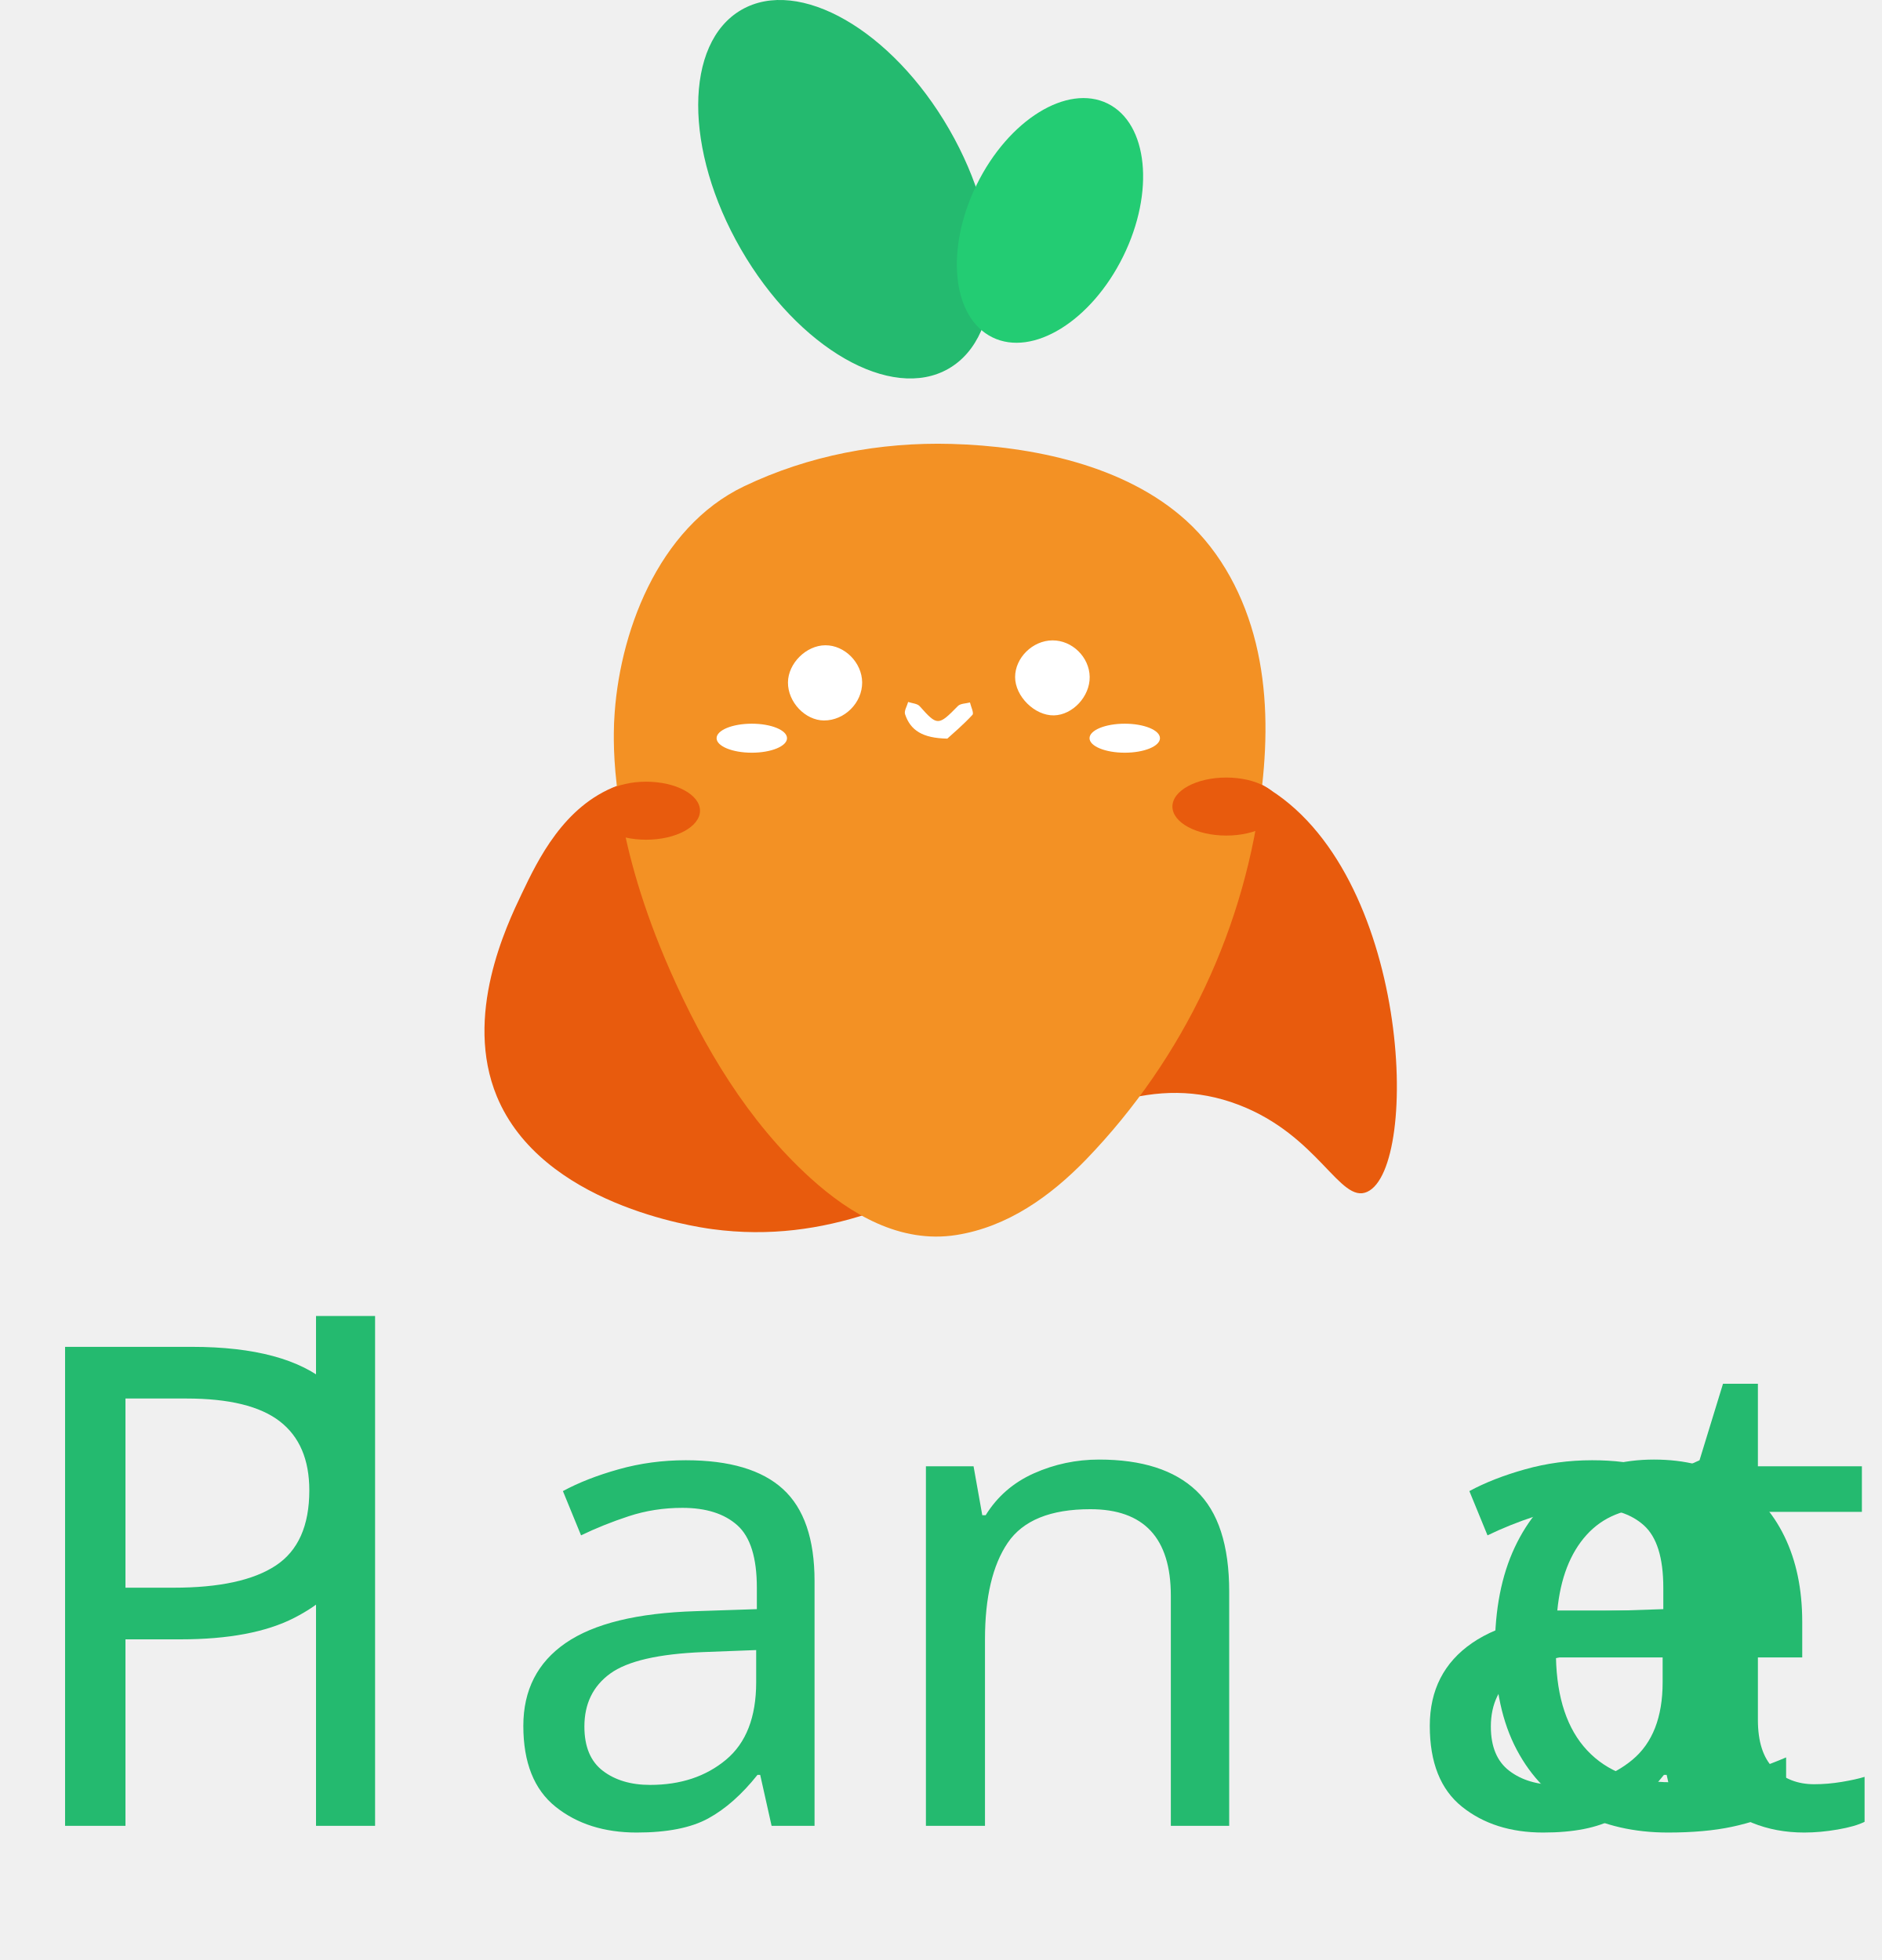
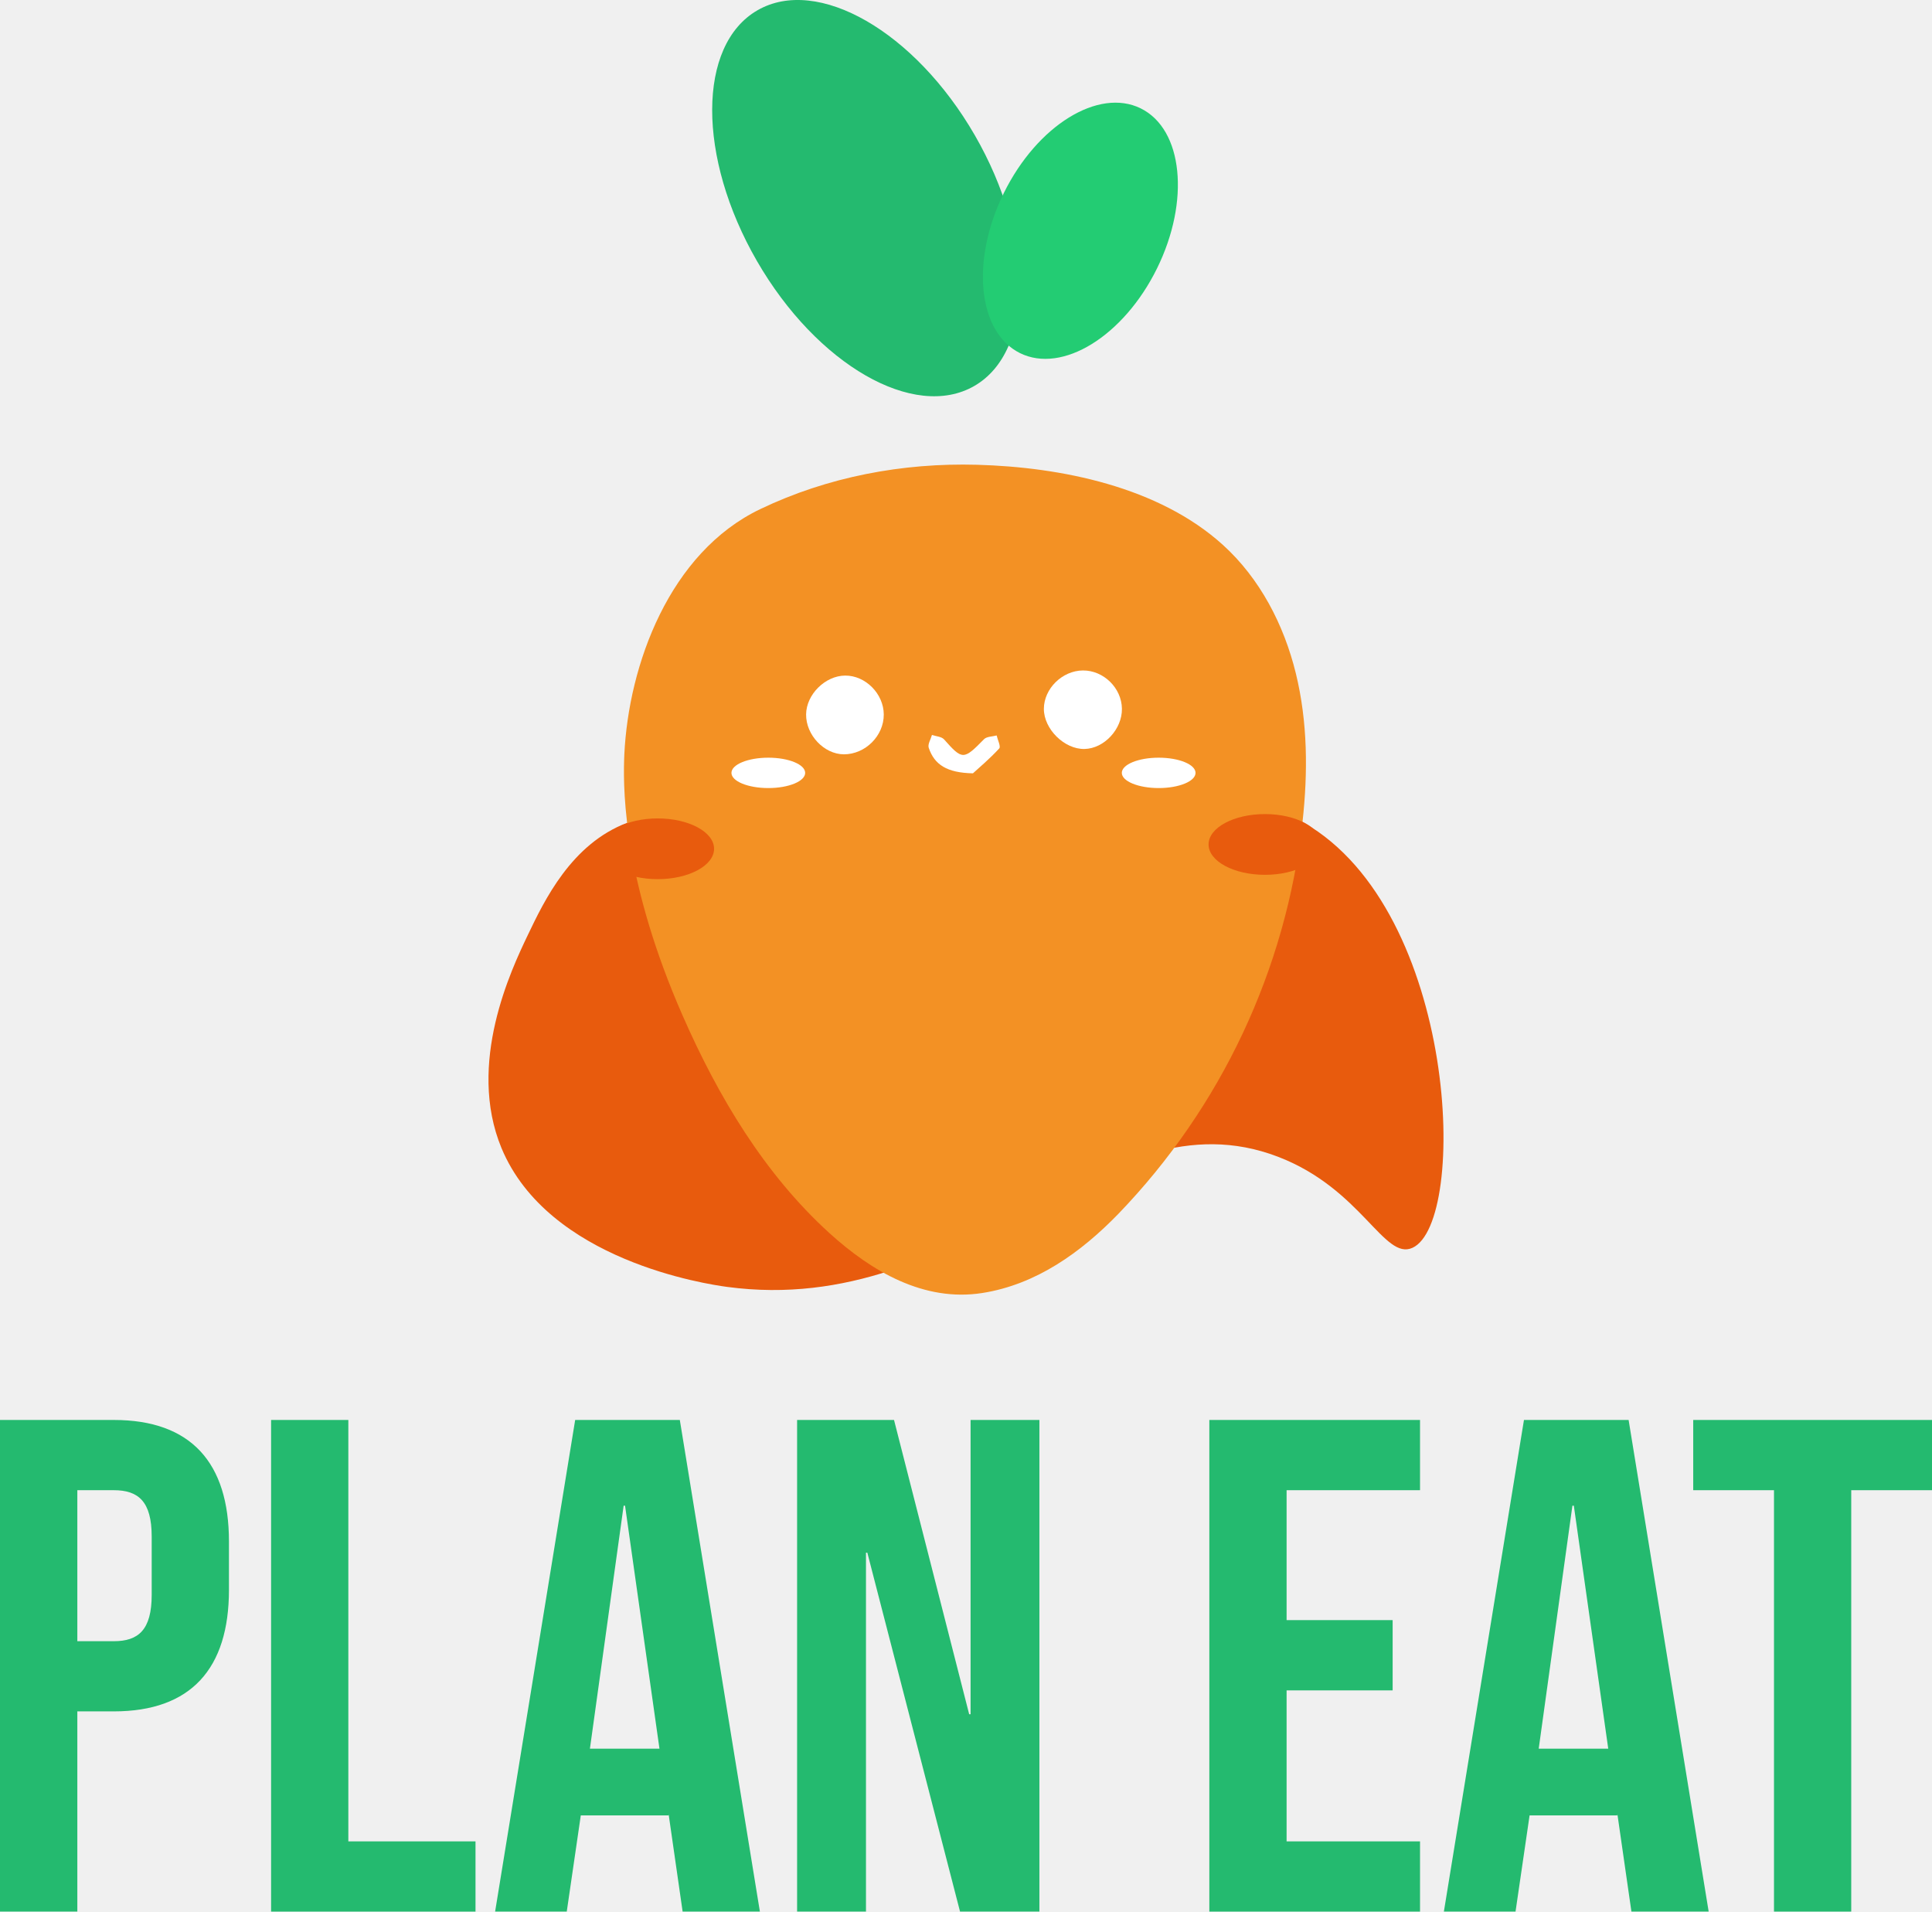
- <svg xmlns="http://www.w3.org/2000/svg" viewBox="0 0 1134.72 1182.4">
+ <svg xmlns="http://www.w3.org/2000/svg" viewBox="0 0 1113.27 1101.46">
  <defs>
-     <style>.cls-1{font-size:404.69px;font-family:BebasNeue-Regular, Bebas Neue;}.cls-1,.cls-7{fill:#24ba6f;}.cls-2{letter-spacing:0em;}.cls-3{letter-spacing:0em;}.cls-4{letter-spacing:-0.05em;}.cls-5{fill:#e85b0d;}.cls-6{fill:#f39124;}.cls-8{fill:#23cc73;}.cls-9{fill:#fff;}</style>
+     <style>.cls-1{fill:#24ba6f;}.cls-2{fill:#e85b0d;}.cls-3{fill:#f39124;}.cls-4{fill:#23cc73;}.cls-5{fill:#fff;}</style>
  </defs>
  <g id="Laag_2" data-name="Laag 2">
    <g id="Layer_1" data-name="Layer 1">
-       <text class="cls-1" transform="translate(0 1101.46)">P<tspan class="cls-2" x="156.21" y="0">l</tspan>
-         <tspan class="cls-3" x="297.03" y="0">an e</tspan>
-         <tspan class="cls-4" x="843.75" y="0">a</tspan>
-         <tspan x="987.41" y="0">t</tspan>
-       </text>
-       <path class="cls-5" d="M314.72,539.06c9.67-20.25,25.24-52.87,57.49-65,31.8-11.95,63.6,2.14,77.48,7.49,123.9,47.83,226.77-56.64,312.42-7.49C851,525.07,856.8,704.45,824.6,719c-16.4,7.42-29.2-34-77.48-52.49-101.68-38.93-178.61,93.61-317.42,75-11.5-1.54-103-15.08-130-80C279.52,612.81,305.43,558.53,314.72,539.06Z" />
-       <path class="cls-6" d="M573.76,267.8c48.46,1.35,104.66,12.68,141.67,46.23,21.31,19.34,35.14,46,42,74s7,57.19,3.82,85.8A387.39,387.39,0,0,1,655,699.55c-21.43,22.09-47.27,40.64-78.3,45.5-33.62,5.27-63.78-12.47-87.94-34.4-37.63-34.16-64.28-78.86-84.71-125.4-33.15-75.53-34.37-127.12-33.73-147.4,0-1.19.07-1.94.12-3,2.44-51.79,26-116.49,78.39-141.51C487.73,274.71,530.84,266.61,573.76,267.8Z" />
-       <ellipse class="cls-7" cx="509.68" cy="114.16" rx="72.48" ry="124.97" transform="translate(11.2 270.13) rotate(-30)" />
-       <ellipse class="cls-8" cx="633.24" cy="132.94" rx="78.62" ry="49.19" transform="translate(233.98 642.11) rotate(-63.75)" />
-       <path class="cls-9" d="M634.75,386.32c11.92-.08,22.29,10.09,22.48,22,.18,11.78-10.24,23-21.57,23.24-11.57.23-23.41-11.46-23.41-23.1S622.82,386.4,634.75,386.32Z" />
-       <path class="cls-9" d="M520,411.64c.09,12.33-10.61,23-23,23-11.38-.05-21.86-11.12-21.75-23,.11-11.48,11-22.31,22.53-22.37C509.44,389.2,519.89,399.72,520,411.64Z" />
-       <path class="cls-9" d="M571.36,445.59c-15-.29-22.23-5-25.48-14.72-.68-2,1.18-4.91,1.86-7.4,2.39.83,5.58.95,7,2.6,10.57,11.91,11.22,11.9,23-.14,1.55-1.58,4.81-1.48,7.28-2.16.58,2.56,2.51,6.39,1.5,7.47C581.06,437.18,574.8,442.44,571.36,445.59Z" />
-       <ellipse class="cls-9" cx="453.44" cy="445.33" rx="21.24" ry="8.75" />
-       <ellipse class="cls-9" cx="678.38" cy="445.33" rx="21.24" ry="8.75" />
-       <ellipse class="cls-5" cx="389.71" cy="489.07" rx="32.49" ry="17.5" />
-       <ellipse class="cls-5" cx="739.62" cy="486.57" rx="32.49" ry="17.5" />
+       <path class="cls-1" d="M0,818.18H65.56c44.52,0,66.37,24.68,66.37,70v27.92c0,45.33-21.85,70-66.37,70h-21v115.34H0ZM65.56,945.66c14.17,0,21.85-6.48,21.85-26.71V885.36c0-20.24-7.68-26.71-21.85-26.71h-21v87Z" />
+       <path class="cls-1" d="M156.21,818.18h44.51V1061H274v40.47H156.21Z" />
+       <path class="cls-1" d="M331.43,818.18h60.3l46.14,283.28H393.35l-8.09-56.25v.81H334.67l-8.09,55.44H285.3ZM380,1007.57l-19.83-140h-.81l-19.43,140Z" />
+       <path class="cls-1" d="M459.31,818.18h55.85l43.3,169.56h.81V818.18h39.66v283.28H553.2l-53.42-206.8H499v206.8H459.31Z" />
+       <path class="cls-1" d="M696.85,818.18H818.26v40.47H741.37v74.86h61.11V974H741.37v87h76.89v40.47H696.85Z" />
+       <path class="cls-1" d="M878.15,818.18h60.3l46.13,283.28H940.07l-8.1-56.25v.81H881.39l-8.1,55.44H832Zm48.56,189.39-19.83-140h-.81l-19.42,140Z" />
+       <path class="cls-1" d="M1022.22,858.65H975.68V818.18h137.59v40.47h-46.54v242.81h-44.51Z" />
+       <path class="cls-2" d="M304,539.06c9.67-20.25,25.24-52.87,57.49-65,31.79-11.95,63.6,2.14,77.48,7.49,123.9,47.83,226.76-56.64,312.42-7.49,88.89,51,94.68,230.37,62.49,244.94-16.41,7.42-29.21-34-77.49-52.49-101.67-38.93-178.6,93.61-317.42,75-11.5-1.54-103-15.08-130-80C268.79,612.81,294.71,558.53,304,539.06Z" />
+       <path class="cls-3" d="M563,267.8C611.5,269.15,667.7,280.48,704.7,314c21.32,19.34,35.15,46,42,74s7,57.19,3.82,85.8a387.39,387.39,0,0,1-106.2,225.73c-21.44,22.09-47.27,40.64-78.3,45.5-33.62,5.27-63.78-12.47-87.95-34.4-37.62-34.16-64.28-78.86-84.7-125.4-33.15-75.53-34.38-127.12-33.73-147.4,0-1.19.06-1.94.11-3,2.45-51.79,26-116.49,78.39-141.51C477,274.71,520.12,266.61,563,267.8Z" />
+       <ellipse class="cls-1" cx="498.95" cy="114.16" rx="72.48" ry="124.97" transform="translate(9.76 264.77) rotate(-30)" />
+       <ellipse class="cls-4" cx="622.52" cy="132.94" rx="78.62" ry="49.19" transform="translate(227.99 632.49) rotate(-63.75)" />
+       <path class="cls-5" d="M624,386.32c11.92-.08,22.3,10.09,22.48,22,.19,11.78-10.23,23-21.56,23.24-11.57.23-23.42-11.46-23.41-23.1S612.09,386.4,624,386.32Z" />
+       <path class="cls-5" d="M509.25,411.64c.09,12.33-10.61,23-23,23-11.38-.05-21.87-11.12-21.75-23,.11-11.48,11-22.31,22.53-22.37C498.72,389.2,509.17,399.72,509.25,411.64Z" />
+       <path class="cls-5" d="M560.63,445.59c-15-.29-22.23-5-25.47-14.72-.68-2,1.17-4.91,1.86-7.4,2.39.83,5.57.95,7,2.6,10.56,11.91,11.21,11.9,23-.14,1.55-1.58,4.81-1.48,7.28-2.16.57,2.56,2.5,6.39,1.49,7.47C570.34,437.18,564.08,442.44,560.63,445.59Z" />
+       <ellipse class="cls-5" cx="442.72" cy="445.33" rx="21.24" ry="8.75" />
+       <ellipse class="cls-5" cx="667.66" cy="445.33" rx="21.24" ry="8.75" />
+       <ellipse class="cls-2" cx="378.98" cy="489.07" rx="32.49" ry="17.5" />
+       <ellipse class="cls-2" cx="728.9" cy="486.57" rx="32.49" ry="17.5" />
    </g>
  </g>
</svg>
